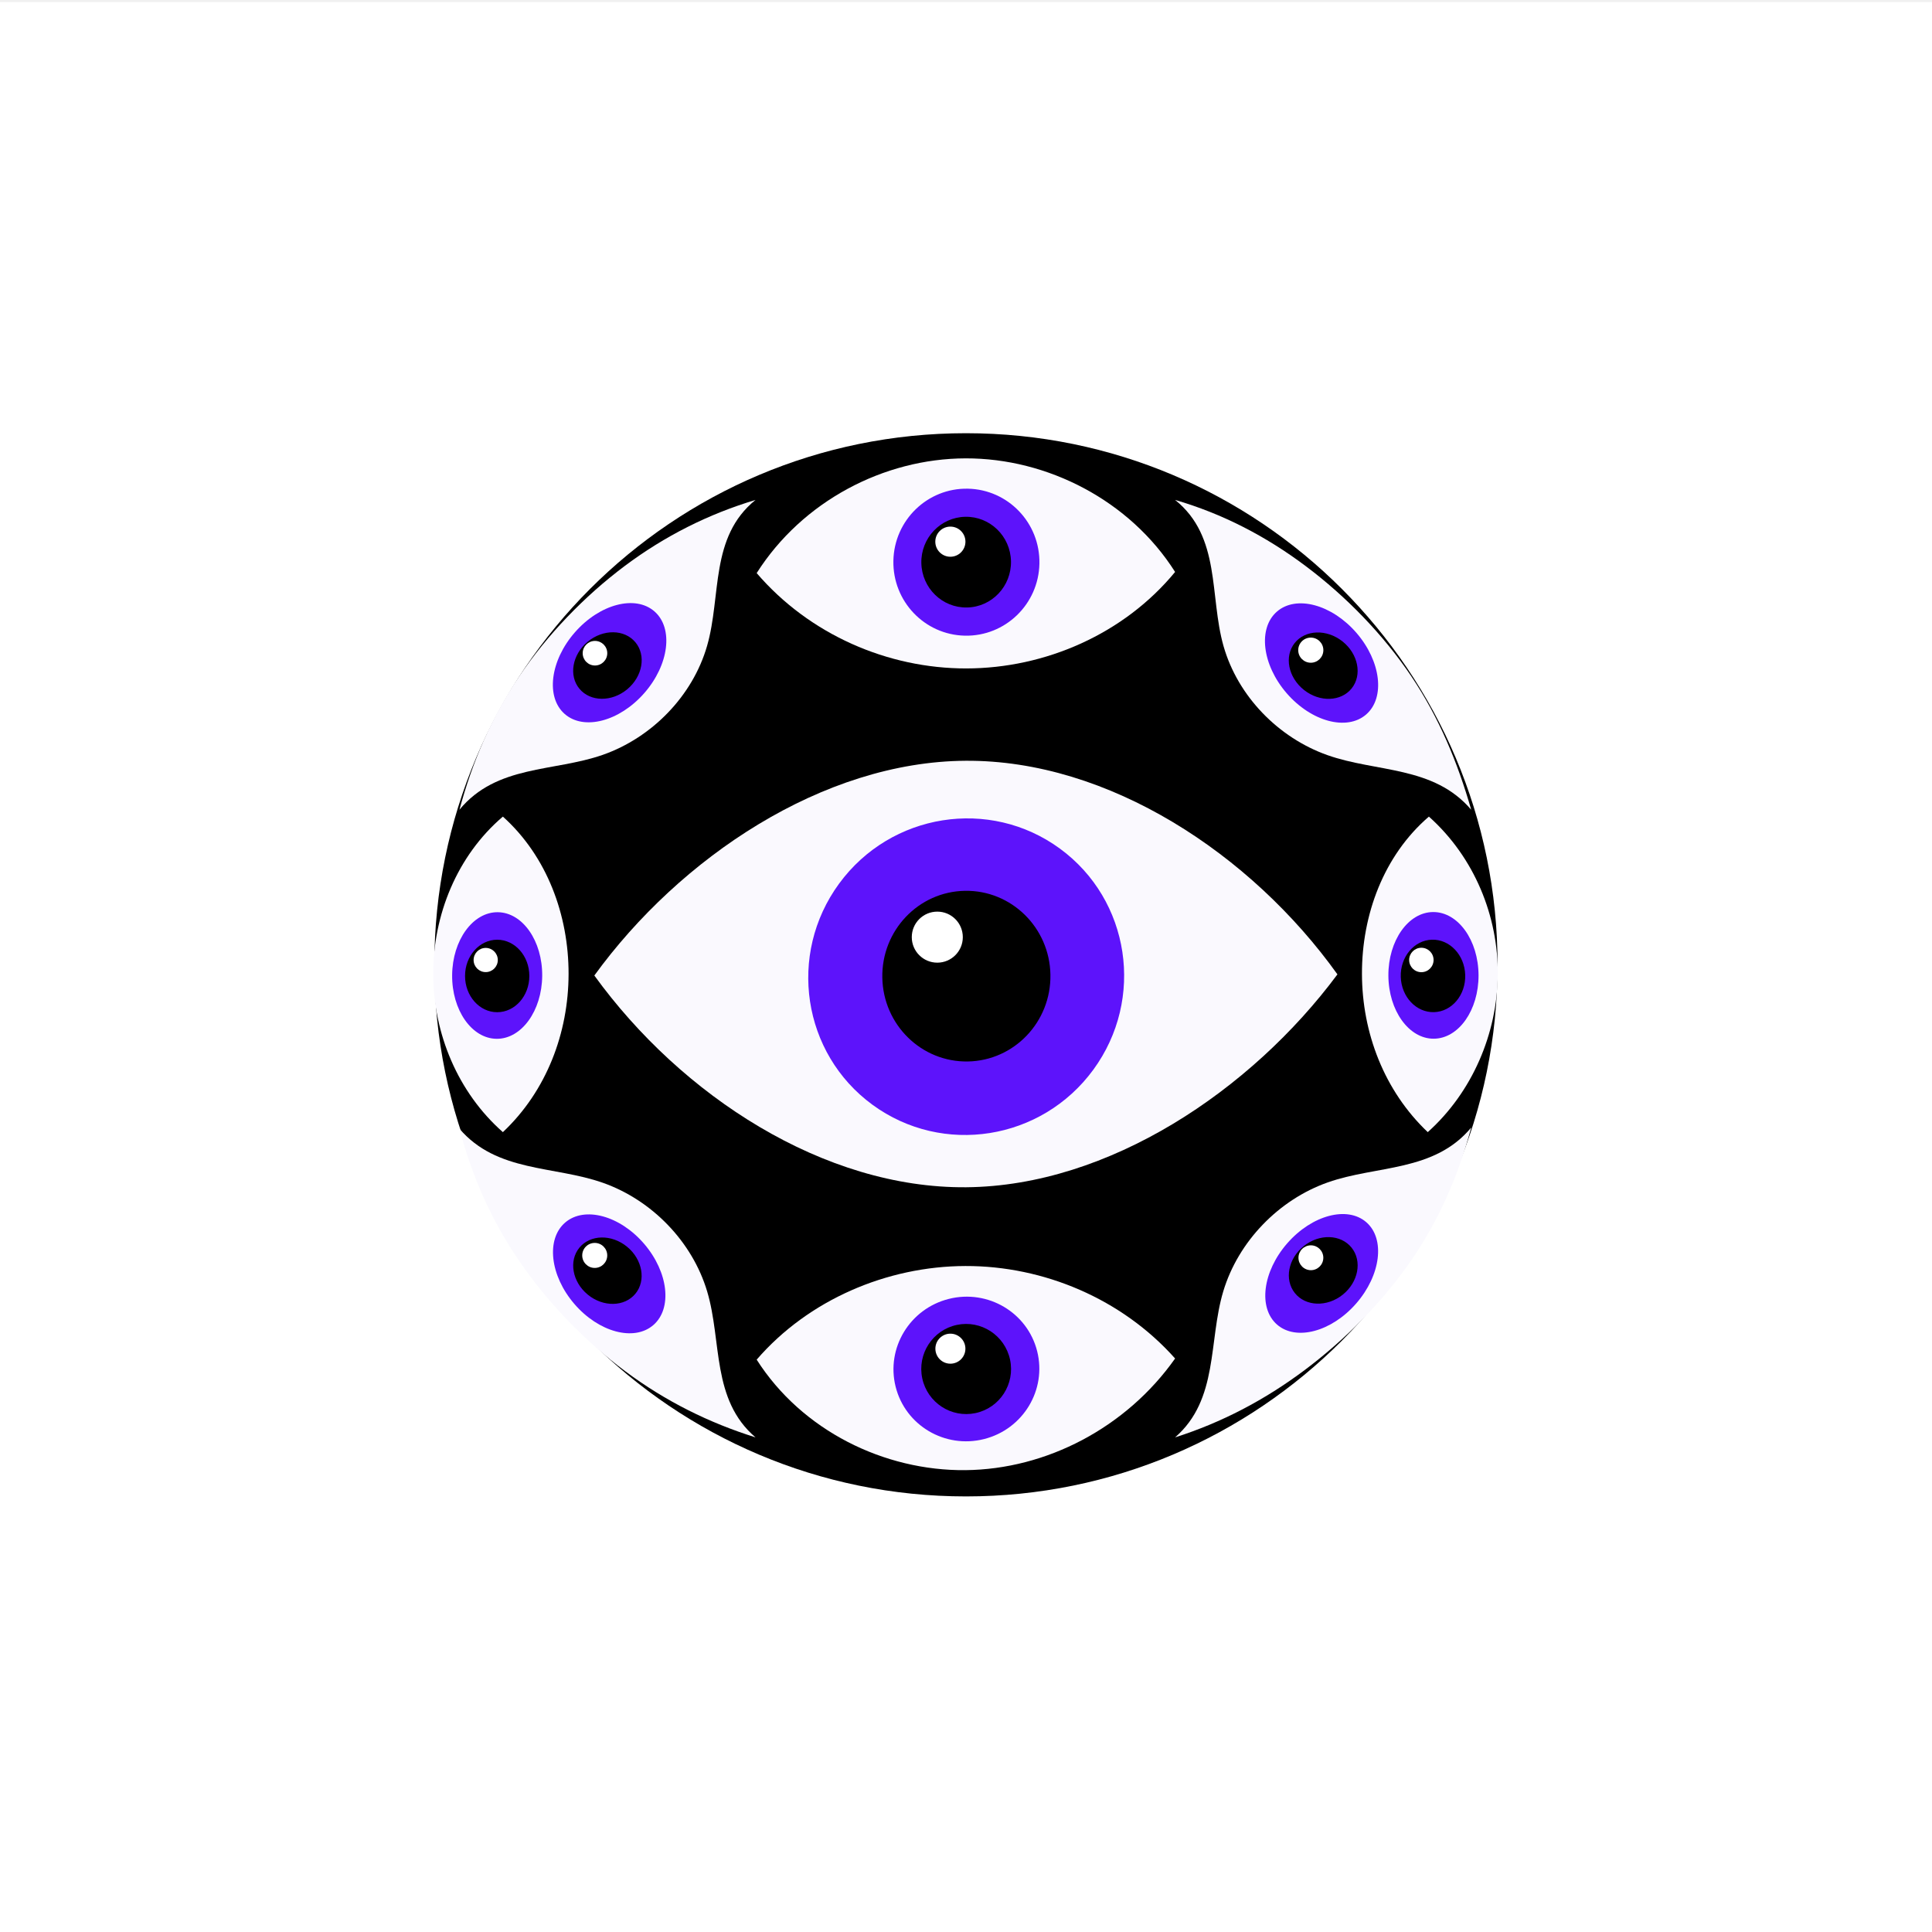
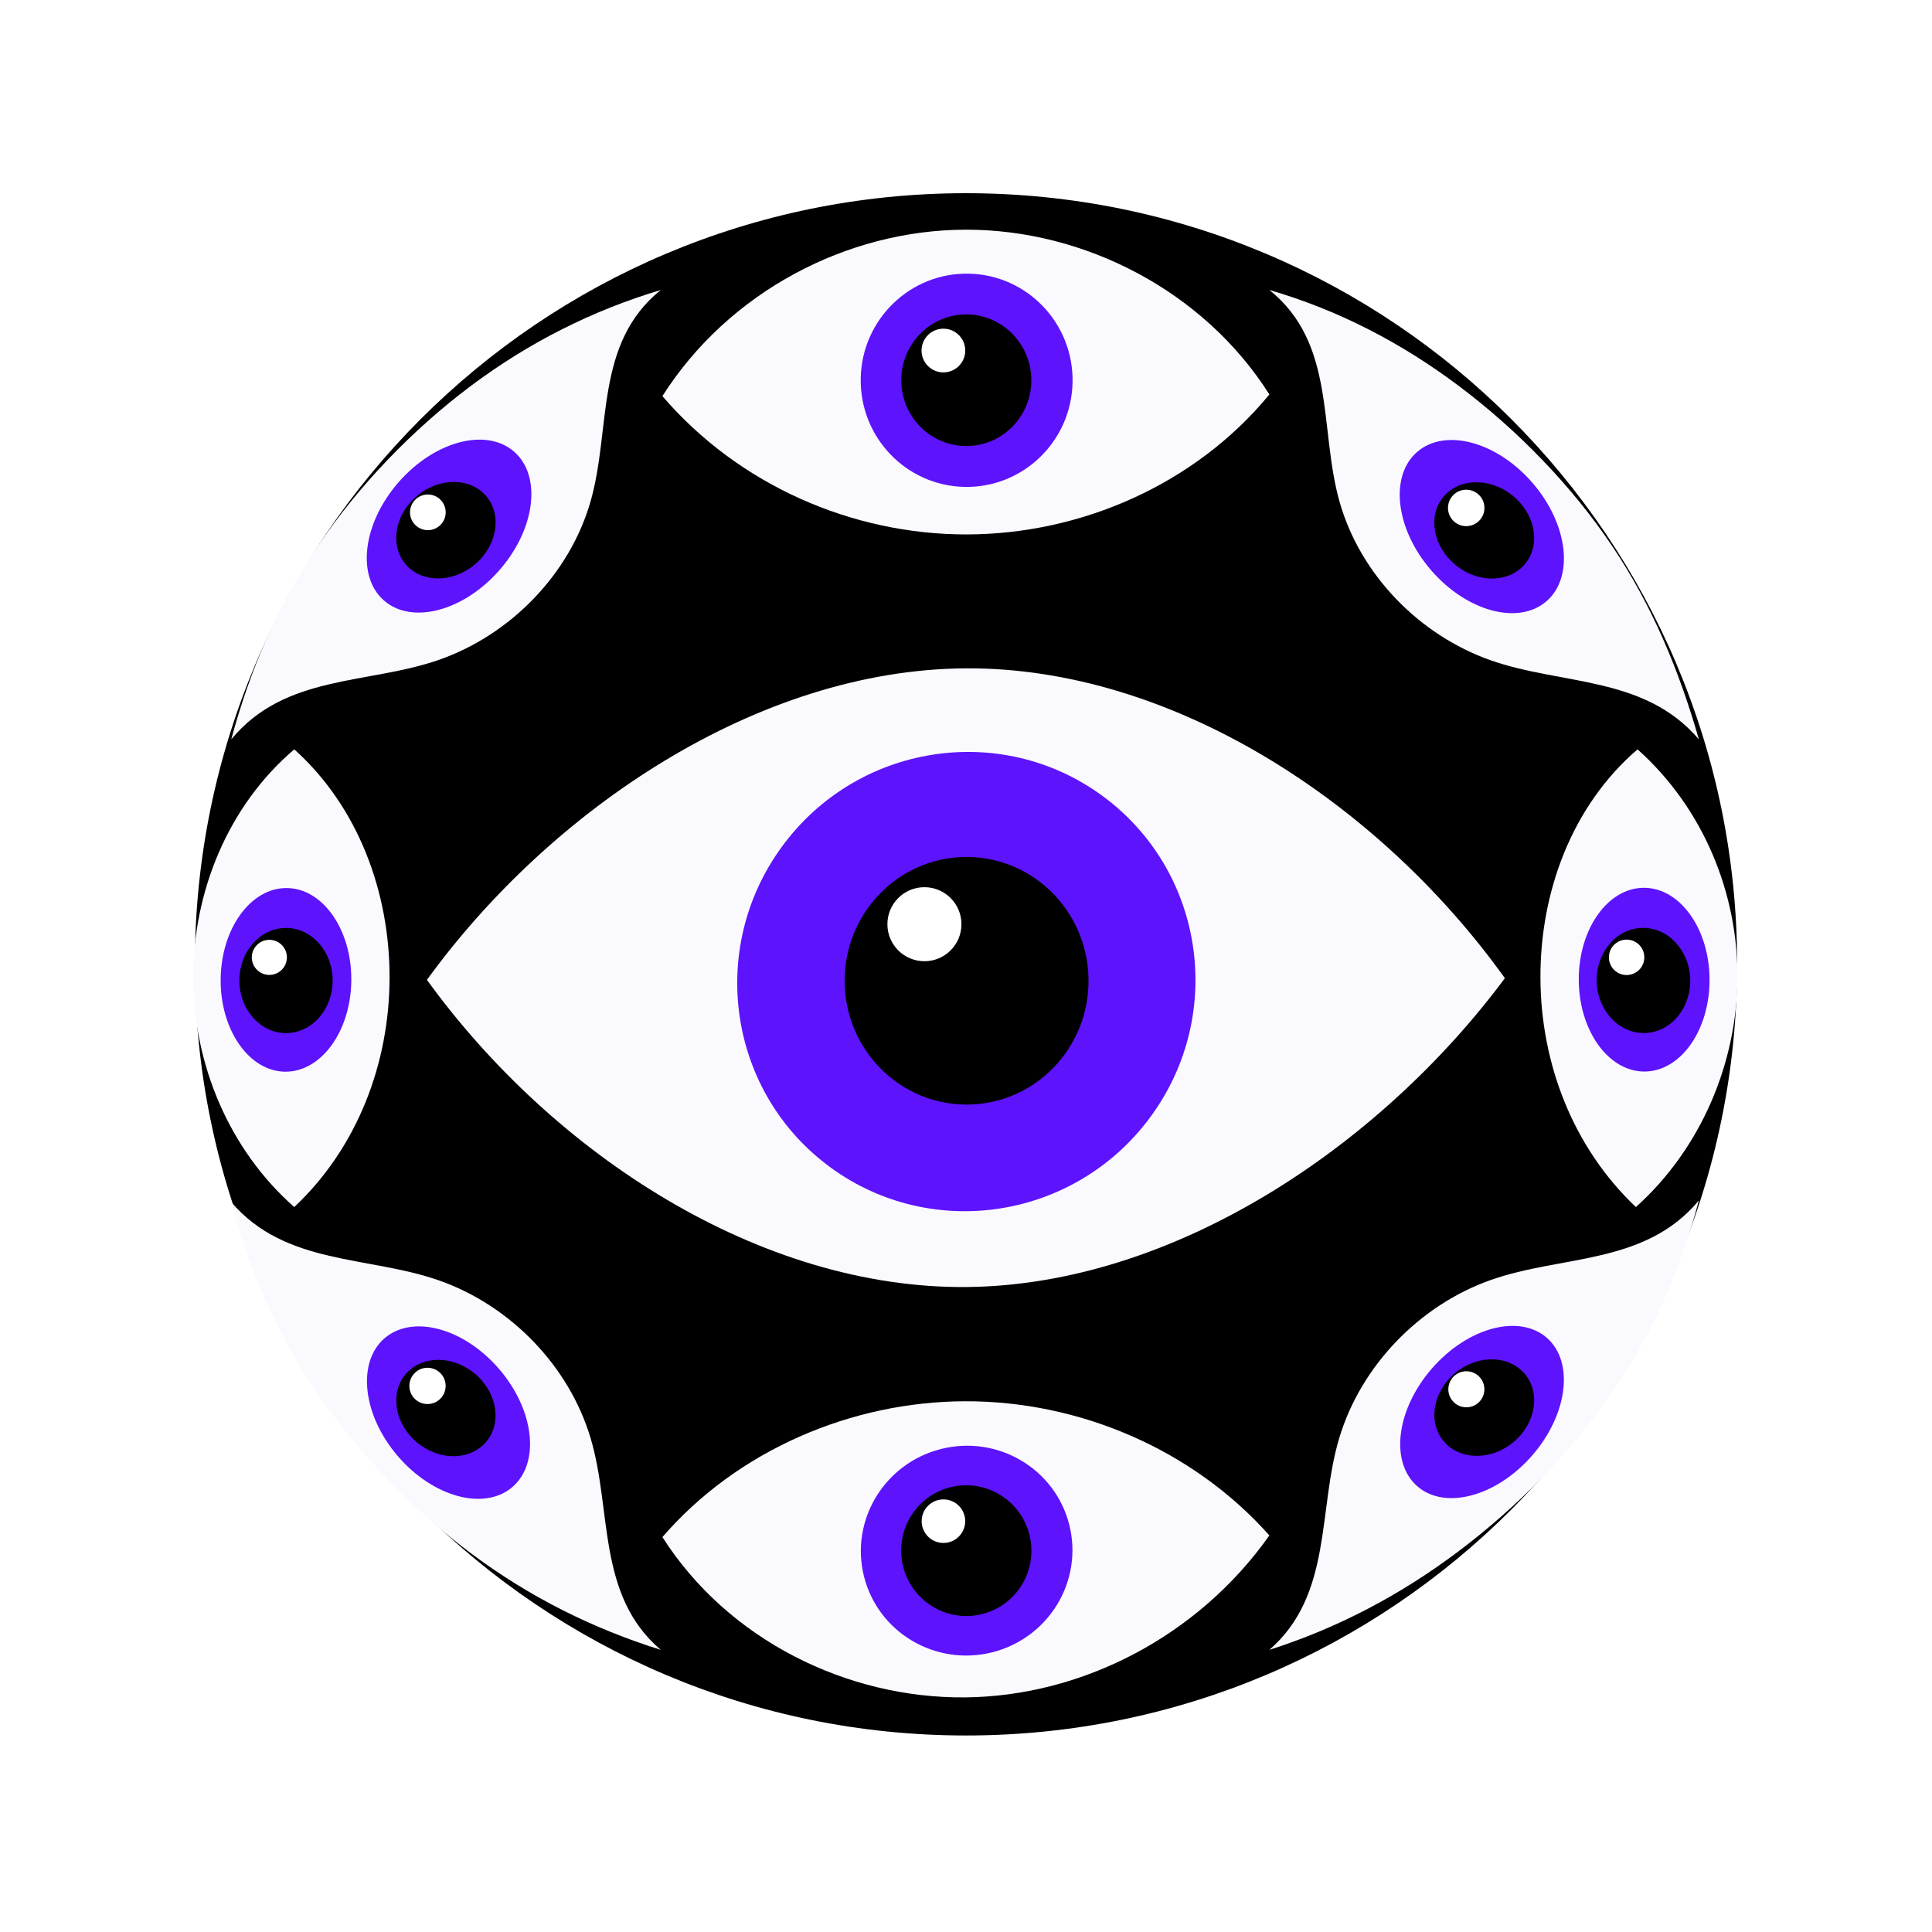
<svg xmlns="http://www.w3.org/2000/svg" viewBox="0 -1 932 932" fill="none">
-   <rect width="932" height="932" fill="#fff" />
-   <g transform="translate(208.98,207.98) scale(0.5515)">
+   <rect y="-1" width="932" height="932" fill="#fff" />
+   <g transform="translate(93.20,92.20) scale(0.8)">
    <circle cx="466" cy="465" r="465" fill="#000000" />
    <path d="M648.938 121.361C609.398 58.925 537.367 21.835 465.716 22C394.064 22.166 322.792 59.584 282.938 122.361C329.111 176.157 397.618 205.853 466.378 205.759C535.137 205.666 604.147 175.783 648.938 121.361Z" fill="#FAF9FE" />
    <path d="M465.11 177.099C500.383 177.801 529.55 149.588 530.256 114.083C530.963 78.578 502.941 49.227 467.668 48.525C432.395 47.823 403.228 76.036 402.522 111.541C401.815 147.046 429.837 176.397 465.11 177.099Z" fill="#5D13FB" />
    <path d="M465.369 73.109C443.719 73.552 426.53 91.672 426.978 113.582C427.425 135.492 445.339 152.895 466.99 152.453C488.64 152.011 505.829 133.891 505.381 111.981C504.934 90.07 487.02 72.667 465.369 73.109Z" fill="black" />
    <path d="M452.367 108.059C459.647 108.059 465.547 102.158 465.547 94.879C465.547 87.6 459.647 81.699 452.367 81.699C445.088 81.699 439.188 87.6 439.188 94.879C439.188 102.158 445.088 108.059 452.367 108.059Z" fill="white" />
    <path d="M907.938 329.359C896.052 287.918 879.929 248.934 855.586 212.682C831.243 176.43 798.68 142.911 763.386 116.387C728.092 89.863 690.067 70.334 648.938 58.359C689.31 90.72 678.786 142.285 691.299 186.212C703.812 230.14 739.362 266.43 782.19 281.589C825.017 296.748 875.121 290.775 907.938 329.359Z" fill="#FAF9FE" />
    <path d="M738.051 156.003C721.204 170.591 725.003 202.575 746.536 227.442C768.069 252.309 799.181 260.642 816.028 246.054C832.874 231.466 829.075 199.482 807.543 174.615C786.01 149.748 754.897 141.415 738.051 156.003Z" fill="#5D13FB" />
    <path d="M753.542 183.514C744.233 195.234 747.856 213.607 761.635 224.551C775.413 235.495 794.129 234.866 803.438 223.146C812.747 211.426 809.123 193.054 795.345 182.11C781.567 171.166 762.851 171.795 753.542 183.514Z" fill="black" />
    <path d="M767.631 200.769C773.7 200.769 778.621 195.849 778.621 189.779C778.621 183.709 773.7 178.789 767.631 178.789C761.561 178.789 756.641 183.709 756.641 189.779C756.641 195.849 761.561 200.769 767.631 200.769Z" fill="white" />
    <path d="M22.938 329.359C55.456 289.912 105.471 296.339 148.341 281.331C191.21 266.323 226.933 229.88 239.566 186.001C252.199 142.122 241.744 90.807 281.938 58.359C240.977 70.635 202.721 89.775 167.401 116.227C132.08 142.678 99.695 176.442 75.224 212.672C50.752 248.903 34.194 287.6 22.938 329.359Z" fill="#FAF9FE" />
    <path d="M115.023 245.599C131.786 260.274 162.954 252.09 184.64 227.319C206.325 202.548 210.315 170.571 193.552 155.896C176.788 141.221 145.62 149.405 123.935 174.176C102.25 198.946 98.26 230.924 115.023 245.599Z" fill="#5D13FB" />
    <path d="M127.905 223.532C137.446 235.028 156.143 235.249 169.666 224.026C183.189 212.803 186.417 194.385 176.877 182.89C167.336 171.394 148.639 171.172 135.116 182.396C121.593 193.619 118.364 212.036 127.905 223.532Z" fill="black" />
    <path d="M141.5 203.188C147.437 203.188 152.25 198.375 152.25 192.438C152.25 186.5 147.437 181.688 141.5 181.688C135.563 181.688 130.75 186.5 130.75 192.438C130.75 198.375 135.563 203.188 141.5 203.188Z" fill="white" />
    <path d="M790.938 473.359C715.58 368.056 590.659 285.72 465.714 286.514C340.768 287.307 215.797 371.23 140.938 474.359C217.185 579.631 341.819 660.706 466.352 659.574C590.883 658.442 715.314 575.103 790.938 473.359Z" fill="#FAF9FE" />
    <path d="M384.241 587.425C445.658 632.359 532.145 618.625 577.415 556.749C622.685 494.873 609.595 408.286 548.178 363.352C486.761 318.418 400.274 332.153 355.004 394.029C309.734 455.905 322.824 542.491 384.241 587.425Z" fill="#5D13FB" />
    <path d="M465.055 400.272C424.452 400.98 392.12 434.972 392.839 476.194C393.559 517.415 427.058 550.258 467.661 549.549C508.264 548.84 540.596 514.849 539.877 473.627C539.157 432.405 505.659 399.563 465.055 400.272Z" fill="black" />
    <path d="M440.929 463.12C453.256 463.12 463.249 453.127 463.249 440.8C463.249 428.473 453.256 418.48 440.929 418.48C428.602 418.48 418.609 428.473 418.609 440.8C418.609 453.127 428.602 463.12 440.929 463.12Z" fill="white" />
    <path d="M869.939 611.359C908.902 576.431 930.733 525.137 931.193 473.759C931.653 422.38 910.742 370.917 870.939 335.359C831.19 369.542 812.251 421.561 812.387 472.951C812.522 524.341 831.734 575.102 869.939 611.359Z" fill="#FAF9FE" />
    <path d="M874.669 418.84C852.893 418.943 835.357 443.829 835.501 474.425C835.645 505.022 853.415 529.742 875.192 529.639C896.968 529.536 914.504 504.65 914.36 474.054C914.216 443.457 896.446 418.737 874.669 418.84Z" fill="#5D13FB" />
    <path d="M873.539 443.032C857.972 443.514 845.791 458.089 846.331 475.588C846.872 493.087 859.93 506.883 875.497 506.402C891.064 505.921 903.245 491.345 902.704 473.846C902.164 456.347 889.106 442.551 873.539 443.032Z" fill="black" />
    <path d="M864.348 471.45C870.246 471.45 875.028 466.668 875.028 460.77C875.028 454.871 870.246 450.09 864.348 450.09C858.45 450.09 853.668 454.871 853.668 460.77C853.668 466.668 858.45 471.45 864.348 471.45Z" fill="white" />
    <path d="M60.94 611.359C99.24 575.334 118.309 524.387 118.41 473.078C118.512 421.77 99.646 370.099 60.94 335.359C20.78 369.61 -0.18 421.613 0.001 473.367C0.183 525.121 21.504 576.626 60.94 611.359Z" fill="#FAF9FE" />
    <path d="M55.446 529.726C77.199 529.923 95.059 505.294 95.337 474.716C95.614 444.137 78.204 419.188 56.451 418.99C34.697 418.793 16.837 443.422 16.56 474.001C16.282 504.579 33.692 529.528 55.446 529.726Z" fill="#5D13FB" />
    <path d="M55.963 443.058C40.432 443.061 27.845 457.256 27.848 474.763C27.851 492.27 40.444 506.461 55.974 506.458C71.504 506.455 84.091 492.261 84.088 474.753C84.085 457.246 71.493 443.055 55.963 443.058Z" fill="black" />
    <path d="M45.92 471.379C51.763 471.379 56.5 466.642 56.5 460.799C56.5 454.956 51.763 450.219 45.92 450.219C40.077 450.219 35.34 454.956 35.34 460.799C35.34 466.642 40.077 471.379 45.92 471.379Z" fill="white" />
    <path d="M648.938 878.359C689.627 865.385 727.275 845.737 762.532 819.286C797.789 792.836 830.656 759.583 855.414 723.609C880.172 687.634 896.821 648.937 907.938 607.359C875.451 646.42 825.241 640.209 782.427 655.339C739.613 670.469 704.194 706.939 691.078 750.606C677.962 794.273 687.148 845.137 648.938 878.359Z" fill="#FAF9FE" />
    <path d="M738.112 779.694C754.765 794.227 785.75 785.97 807.32 761.253C828.89 736.535 832.876 704.717 816.223 690.184C799.57 675.652 768.584 683.909 747.014 708.626C725.444 733.343 721.458 765.162 738.112 779.694Z" fill="#5D13FB" />
    <path d="M753.704 752.141C763.105 763.893 781.837 764.531 795.543 753.566C809.248 742.602 812.737 724.187 803.336 712.435C793.934 700.683 775.202 700.045 761.497 711.009C747.791 721.974 744.302 740.389 753.704 752.141Z" fill="black" />
    <path d="M767.718 732.111C773.721 732.111 778.588 727.244 778.588 721.241C778.588 715.238 773.721 710.371 767.718 710.371C761.714 710.371 756.848 715.238 756.848 721.241C756.848 727.244 761.714 732.111 767.718 732.111Z" fill="white" />
    <path d="M281.938 878.359C243.25 845.408 252.649 794.444 239.658 750.798C226.667 707.151 191.284 670.821 148.543 655.712C105.802 640.602 55.702 646.712 22.938 608.359C34.008 650.14 50.764 688.367 75.434 724.383C100.105 760.399 132.69 794.203 167.969 820.502C203.247 846.801 241.22 865.596 281.938 878.359Z" fill="#FAF9FE" />
    <path d="M115.448 690.421C98.562 704.904 102.112 736.742 123.376 761.534C144.641 786.326 175.567 794.683 192.453 780.2C209.339 765.717 205.789 733.879 184.525 709.087C163.261 684.295 132.334 675.938 115.448 690.421Z" fill="#5D13FB" />
    <path d="M127.876 712.421C118.38 723.982 121.652 742.366 135.185 753.482C148.718 764.598 167.387 764.237 176.883 752.676C186.38 741.114 183.108 722.731 169.575 711.615C156.042 700.499 137.373 700.86 127.876 712.421Z" fill="black" />
    <path d="M141.288 730.138C147.33 730.138 152.228 725.24 152.228 719.198C152.228 713.156 147.33 708.258 141.288 708.258C135.246 708.258 130.348 713.156 130.348 719.198C130.348 725.24 135.246 730.138 141.288 730.138Z" fill="white" />
    <path d="M648.938 809.361C602.572 757.261 534.086 728.275 465.484 728.466C396.882 728.656 328.164 758.023 282.938 810.361C322.547 872.543 394.569 907.714 465.511 907.023C536.454 906.332 606.315 869.78 648.938 809.361Z" fill="#FAF9FE" />
    <path d="M404.491 834.077C412.989 867.937 447.592 888.429 481.779 879.849C515.965 871.268 536.789 836.863 528.291 803.004C519.792 769.144 485.189 748.651 451.002 757.232C416.816 765.813 395.992 800.217 404.491 834.077Z" fill="#5D13FB" />
    <path d="M457.963 779.996C436.757 784.515 423.244 805.44 427.781 826.733C432.319 848.026 453.189 861.624 474.395 857.105C495.602 852.585 509.115 831.661 504.577 810.368C500.039 789.075 479.17 775.477 457.963 779.996Z" fill="black" />
    <path d="M452.388 813.901C459.639 813.901 465.518 808.022 465.518 800.771C465.518 793.519 459.639 787.641 452.388 787.641C445.136 787.641 439.258 793.519 439.258 800.771C439.258 808.022 445.136 813.901 452.388 813.901Z" fill="white" />
  </g>
</svg>
